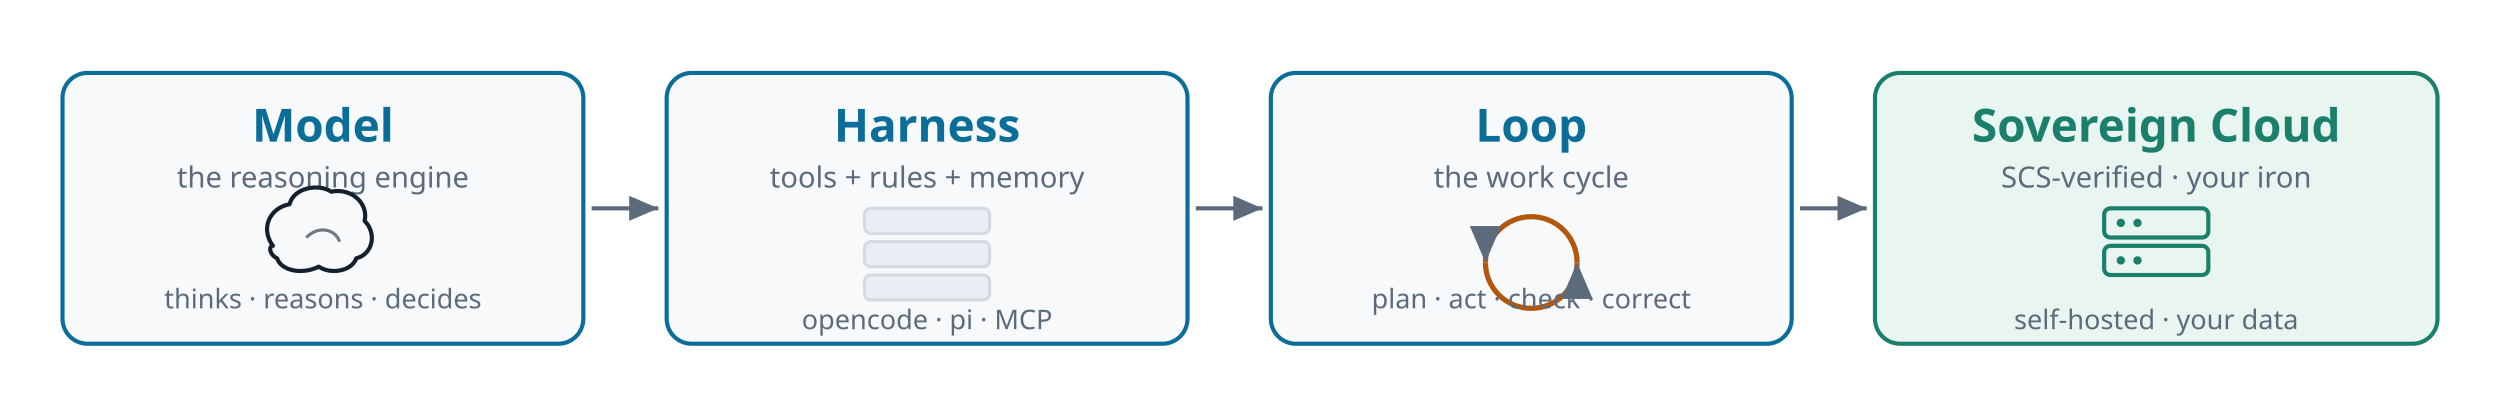
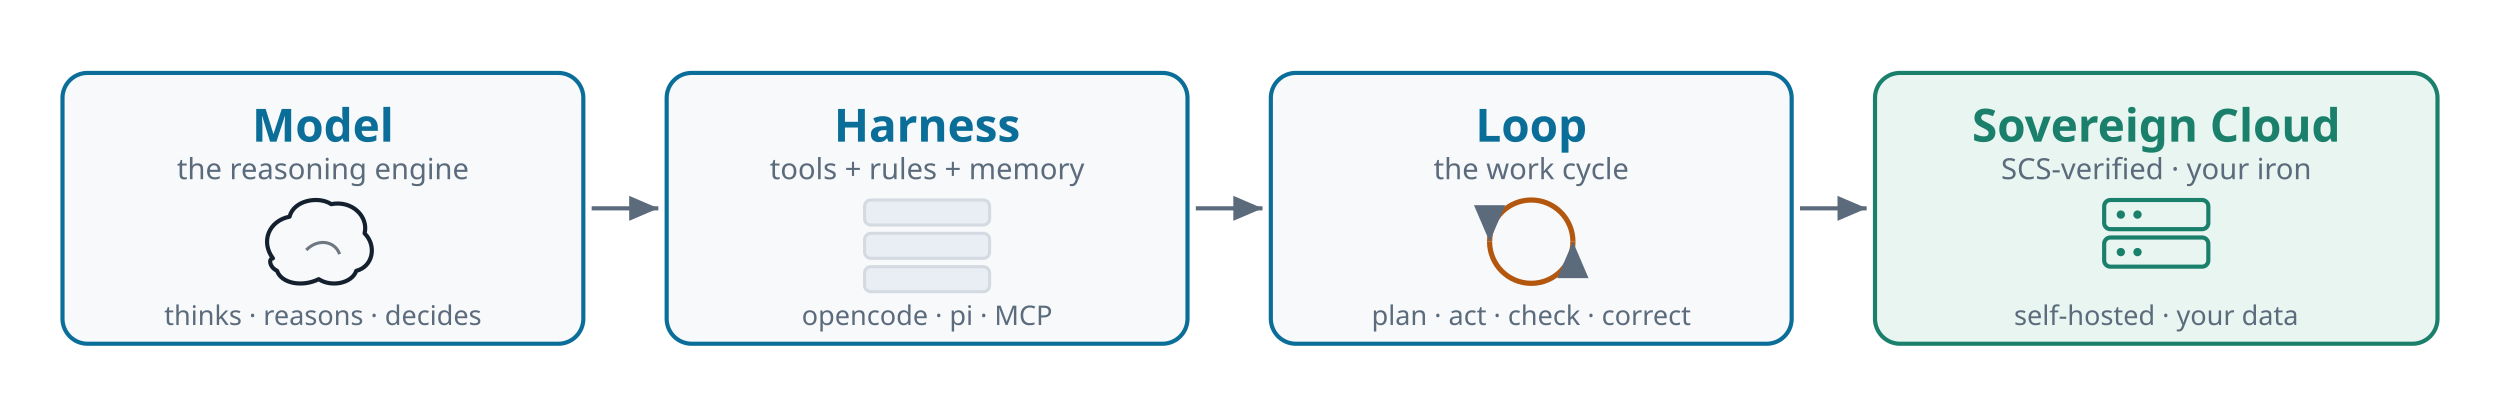
<svg xmlns="http://www.w3.org/2000/svg" width="1200" height="200" viewBox="0 0 1200 200" font-family="Segoe UI,system-ui,sans-serif">
  <defs>
    <marker id="scs-ar" markerWidth="8" markerHeight="8" refX="7" refY="3" orient="auto">
      <path d="M0,0 L7,3 L0,6 Z" fill="#5b6b7c" />
    </marker>
  </defs>
  <rect x="30" y="35" width="250" height="130" rx="12" fill="#f7f9fb" stroke="#0b6e99" stroke-width="2" />
  <text x="155" y="68" text-anchor="middle" font-size="22" font-weight="700" fill="#0b6e99">Model</text>
-   <text x="155" y="90" text-anchor="middle" font-size="14" fill="#5b6b7c">the reasoning engine</text>
-   <g transform="translate(0,16)">
+   <text x="155" y="86" text-anchor="middle" font-size="14" fill="#5b6b7c">the reasoning engine</text>
+   <g transform="translate(0,22)">
    <path d="M 131 102 C 125 94 129 84 139 82 C 141 74 153 72 159 76 C 169 74 177 82 175 90 C 181 96 179 106 171 108 C 169 114 159 116 153 112 C 145 116 135 114 133 108 C 129 106 129 102 131 102 Z" fill="none" stroke="#14202e" stroke-width="2" stroke-linejoin="round" />
    <path d="M 147 98 C 153 92 161 94 163 100" fill="none" stroke="#14202e" stroke-width="1.5" opacity="0.6" />
  </g>
-   <text x="155" y="148" text-anchor="middle" font-size="13" fill="#5b6b7c">thinks · reasons · decides</text>
+   <text x="155" y="156" text-anchor="middle" font-size="13" fill="#5b6b7c">thinks · reasons · decides</text>
  <line x1="284" y1="100" x2="316" y2="100" stroke="#5b6b7c" stroke-width="2" marker-end="url(#scs-ar)" />
  <rect x="320" y="35" width="250" height="130" rx="12" fill="#f7f9fb" stroke="#0b6e99" stroke-width="2" />
  <text x="445" y="68" text-anchor="middle" font-size="22" font-weight="700" fill="#0b6e99">Harness</text>
-   <text x="445" y="90" text-anchor="middle" font-size="14" fill="#5b6b7c">tools + rules + memory</text>
-   <rect x="415" y="100" width="60" height="12" rx="3" fill="#e8eef3" stroke="#d3dae1" stroke-width="1.5" />
-   <rect x="415" y="116" width="60" height="12" rx="3" fill="#e8eef3" stroke="#d3dae1" stroke-width="1.5" />
-   <rect x="415" y="132" width="60" height="12" rx="3" fill="#e8eef3" stroke="#d3dae1" stroke-width="1.5" />
-   <text x="445" y="158" text-anchor="middle" font-size="13" fill="#5b6b7c">opencode · pi · MCP</text>
+   <text x="445" y="86" text-anchor="middle" font-size="14" fill="#5b6b7c">tools + rules + memory</text>
+   <rect x="415" y="96" width="60" height="12" rx="3" fill="#e8eef3" stroke="#d3dae1" stroke-width="1.5" />
+   <rect x="415" y="112" width="60" height="12" rx="3" fill="#e8eef3" stroke="#d3dae1" stroke-width="1.5" />
+   <rect x="415" y="128" width="60" height="12" rx="3" fill="#e8eef3" stroke="#d3dae1" stroke-width="1.5" />
+   <text x="445" y="156" text-anchor="middle" font-size="13" fill="#5b6b7c">opencode · pi · MCP</text>
  <line x1="574" y1="100" x2="606" y2="100" stroke="#5b6b7c" stroke-width="2" marker-end="url(#scs-ar)" />
  <rect x="610" y="35" width="250" height="130" rx="12" fill="#f7f9fb" stroke="#0b6e99" stroke-width="2" />
  <text x="735" y="68" text-anchor="middle" font-size="22" font-weight="700" fill="#0b6e99">Loop</text>
-   <text x="735" y="90" text-anchor="middle" font-size="14" fill="#5b6b7c">the work cycle</text>
+   <text x="735" y="86" text-anchor="middle" font-size="14" fill="#5b6b7c">the work cycle</text>
  <g transform="translate(0,0)">
-     <path d="M 713 126 A 22 22 0 0 0 757 126" fill="none" stroke="#b3560e" stroke-width="2.5" marker-end="url(#scs-ar)" />
-     <path d="M 757 126 A 22 22 0 0 0 713 126" fill="none" stroke="#b3560e" stroke-width="2.5" marker-end="url(#scs-ar)" />
+     <path d="M 715 116 A 20 20 0 0 0 755 116" fill="none" stroke="#b3560e" stroke-width="2.5" marker-end="url(#scs-ar)" />
+     <path d="M 755 116 A 20 20 0 0 0 715 116" fill="none" stroke="#b3560e" stroke-width="2.5" marker-end="url(#scs-ar)" />
  </g>
-   <text x="735" y="148" text-anchor="middle" font-size="13" fill="#5b6b7c">plan · act · check · correct</text>
+   <text x="735" y="156" text-anchor="middle" font-size="13" fill="#5b6b7c">plan · act · check · correct</text>
  <line x1="864" y1="100" x2="896" y2="100" stroke="#5b6b7c" stroke-width="2" marker-end="url(#scs-ar)" />
  <rect x="900" y="35" width="270" height="130" rx="12" fill="#e8f5f0" stroke="#1a7f6b" stroke-width="2" />
  <text x="1035" y="68" text-anchor="middle" font-size="22" font-weight="700" fill="#1a7f6b">Sovereign Cloud</text>
-   <text x="1035" y="90" text-anchor="middle" font-size="14" fill="#5b6b7c">SCS-verified · your iron</text>
-   <rect x="1010" y="100" width="50" height="14" rx="3" fill="none" stroke="#1a7f6b" stroke-width="2" />
-   <circle cx="1018" cy="107" r="2" fill="#1a7f6b" />
-   <circle cx="1026" cy="107" r="2" fill="#1a7f6b" />
-   <rect x="1010" y="118" width="50" height="14" rx="3" fill="none" stroke="#1a7f6b" stroke-width="2" />
-   <circle cx="1018" cy="125" r="2" fill="#1a7f6b" />
-   <circle cx="1026" cy="125" r="2" fill="#1a7f6b" />
-   <text x="1035" y="158" text-anchor="middle" font-size="13" fill="#5b6b7c">self-hosted · your data</text>
+   <text x="1035" y="86" text-anchor="middle" font-size="14" fill="#5b6b7c">SCS-verified · your iron</text>
+   <rect x="1010" y="96" width="50" height="14" rx="3" fill="none" stroke="#1a7f6b" stroke-width="2" />
+   <circle cx="1018" cy="103" r="2" fill="#1a7f6b" />
+   <circle cx="1026" cy="103" r="2" fill="#1a7f6b" />
+   <rect x="1010" y="114" width="50" height="14" rx="3" fill="none" stroke="#1a7f6b" stroke-width="2" />
+   <circle cx="1018" cy="121" r="2" fill="#1a7f6b" />
+   <circle cx="1026" cy="121" r="2" fill="#1a7f6b" />
+   <text x="1035" y="156" text-anchor="middle" font-size="13" fill="#5b6b7c">self-hosted · your data</text>
</svg>
